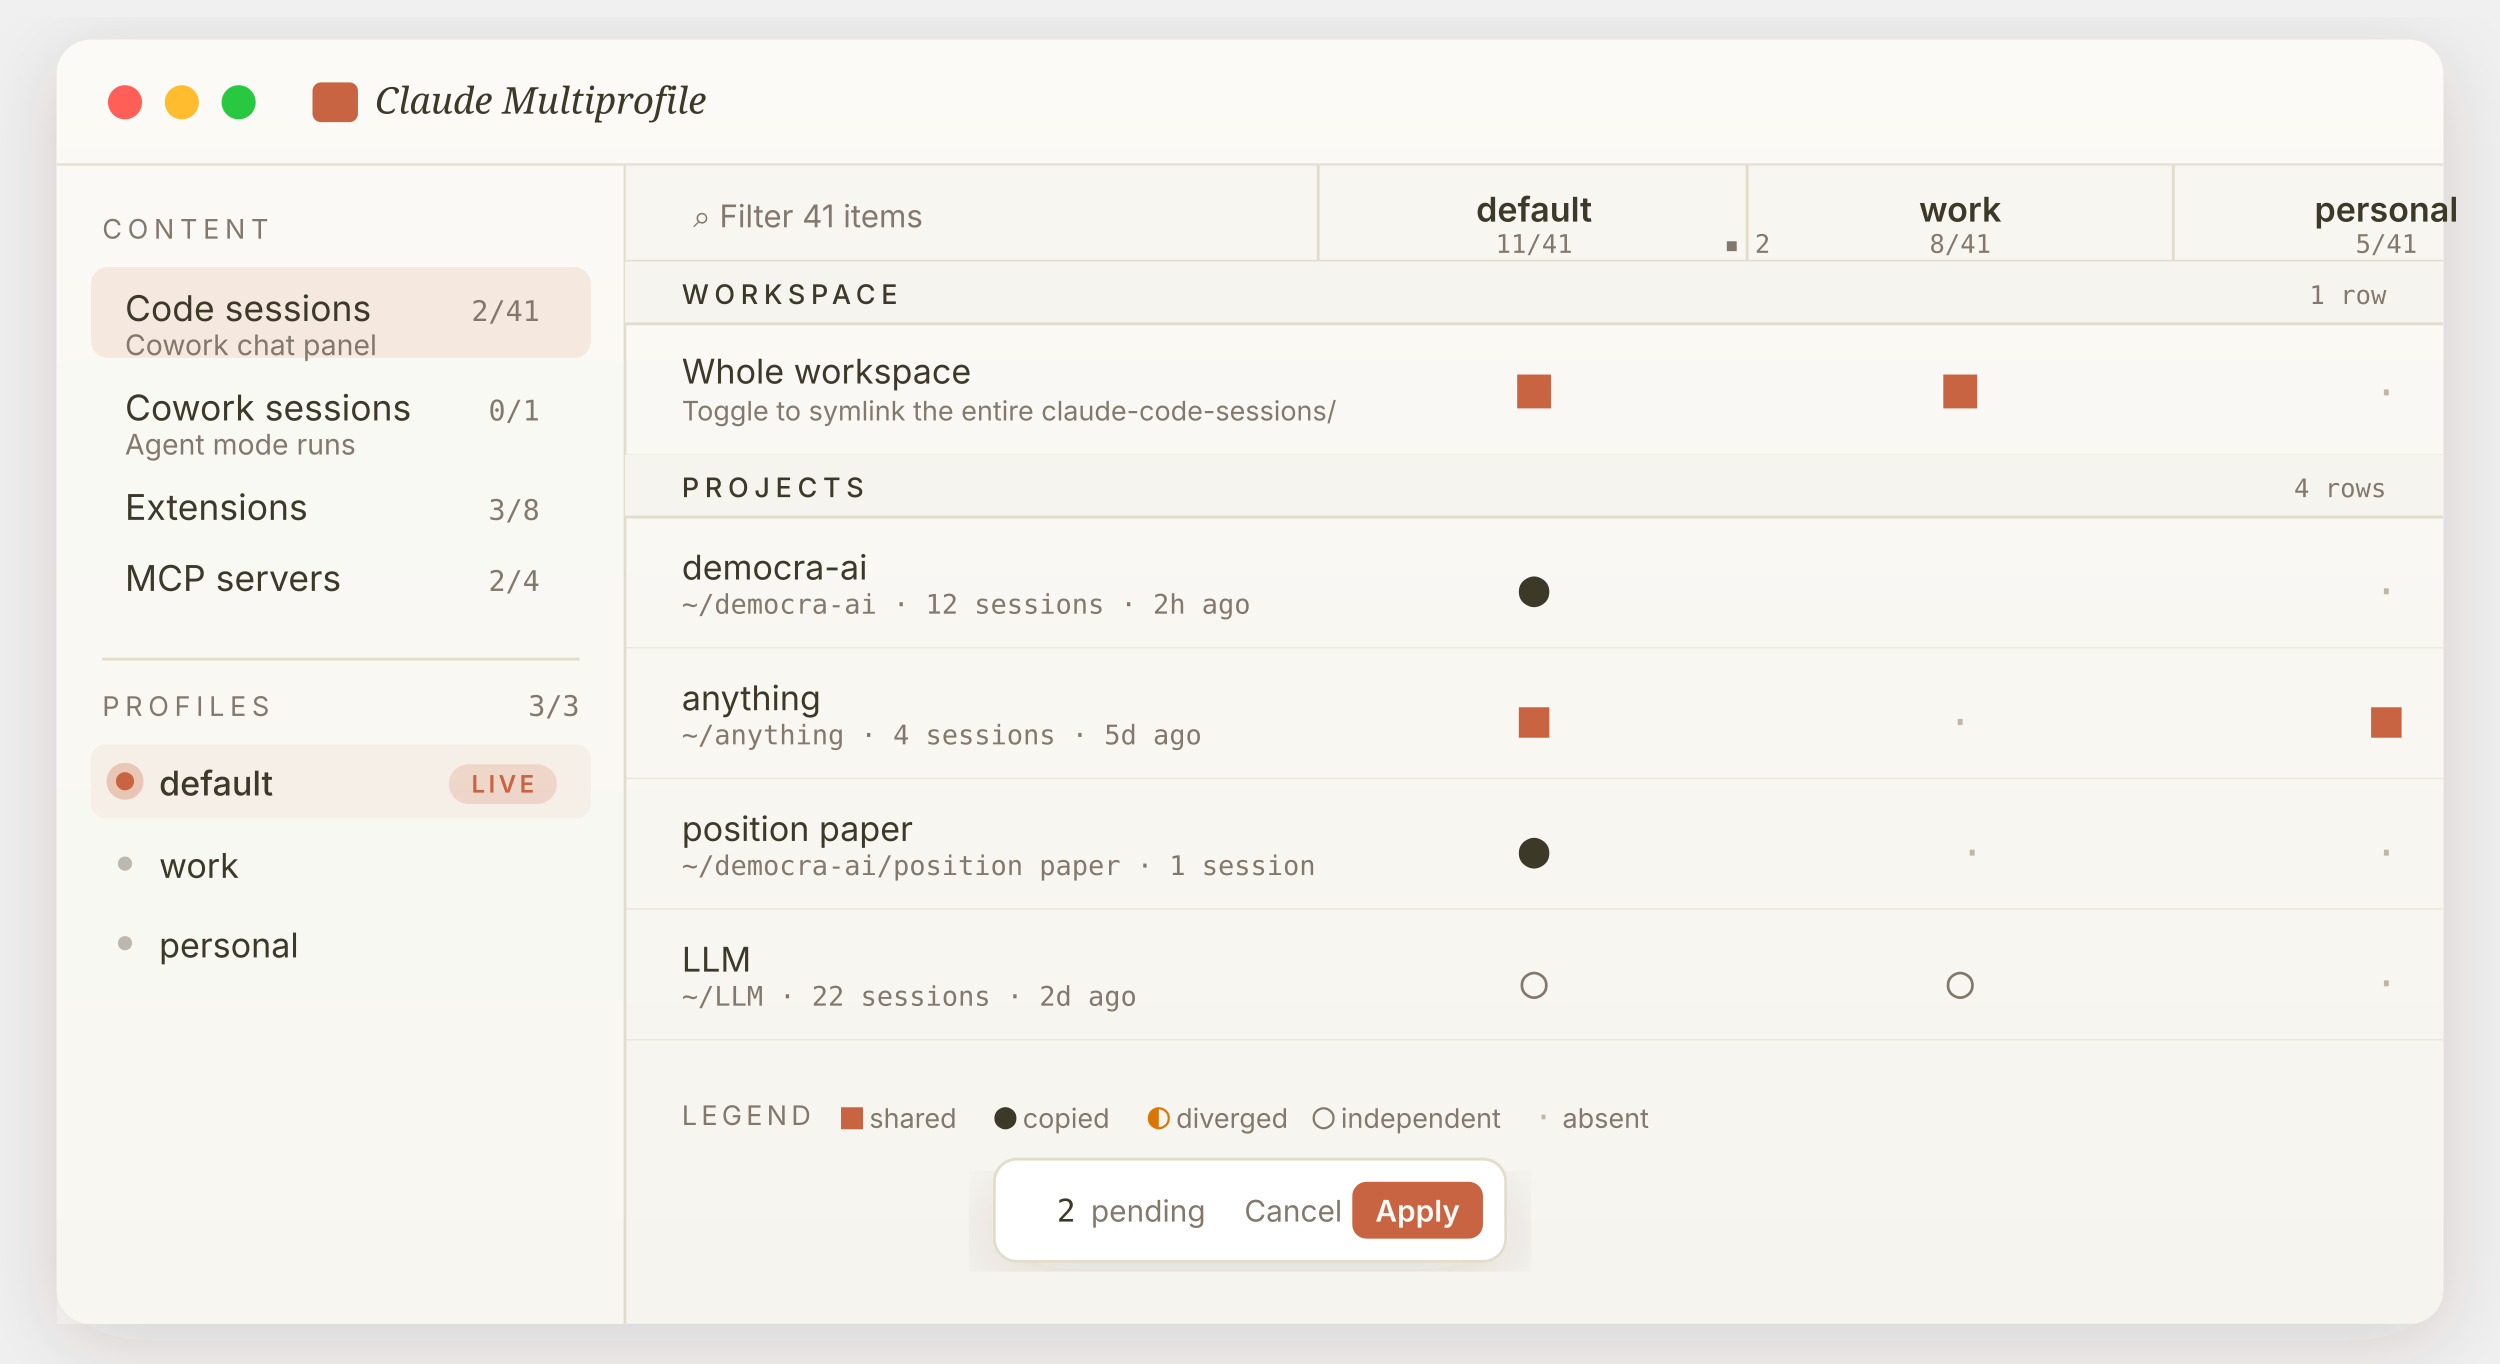
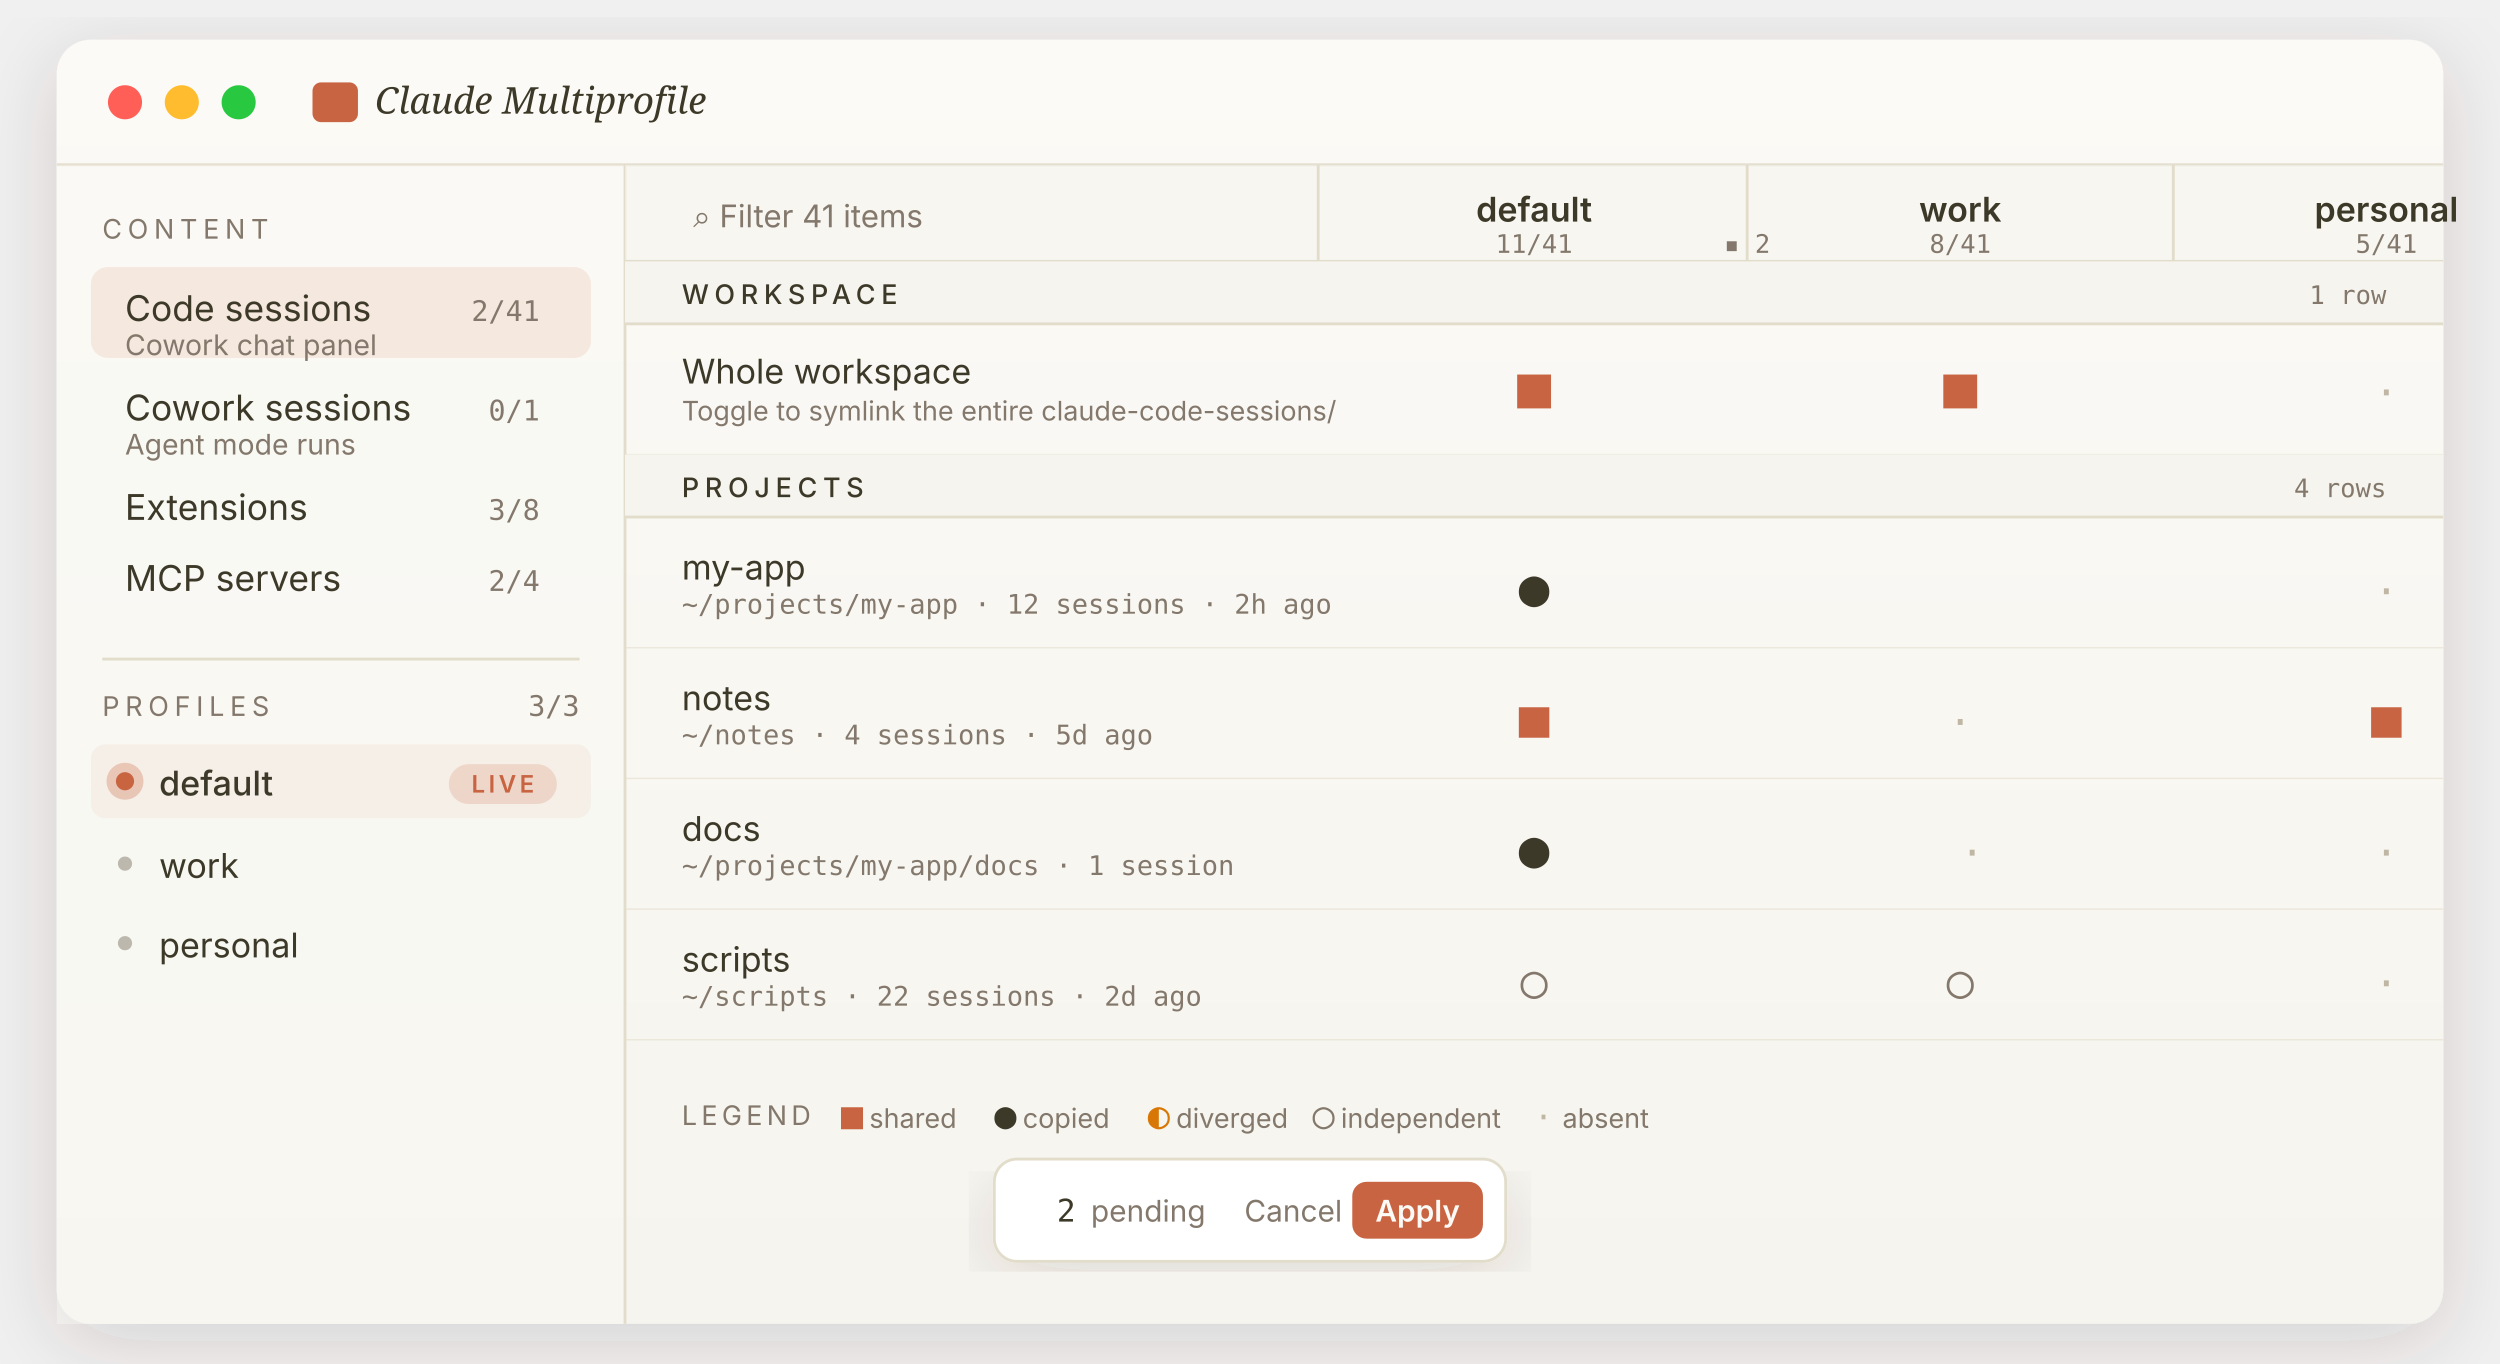
<svg xmlns="http://www.w3.org/2000/svg" viewBox="0 0 880 480" font-family="-apple-system, BlinkMacSystemFont, 'Geist', 'Inter', sans-serif" role="img" aria-label="Animated demo of the content library matrix showing five share-state glyphs across three profiles.">
  <defs>
    <linearGradient id="bg" x1="0" y1="0" x2="0" y2="1">
      <stop offset="0" stop-color="#fbfaf6" />
      <stop offset="1" stop-color="#f5f4ee" />
    </linearGradient>
    <filter id="windowShadow" x="-5%" y="-5%" width="110%" height="115%">
      <feDropShadow dx="0" dy="6" stdDeviation="14" flood-color="#3d3929" flood-opacity="0.15" />
    </filter>
  </defs>
  <rect x="20" y="14" width="840" height="452" rx="12" fill="url(#bg)" filter="url(#windowShadow)" />
  <g>
    <circle cx="44" cy="36" r="6" fill="#ff5f57" />
    <circle cx="64" cy="36" r="6" fill="#febc2e" />
    <circle cx="84" cy="36" r="6" fill="#28c840" />
    <rect x="110" y="29" width="16" height="14" rx="3" fill="#c96442" />
    <text x="132" y="40" font-family="Georgia, 'Iowan Old Style', serif" font-size="13" fill="#3d3929" font-style="italic">Claude Multiprofile</text>
  </g>
  <line x1="20" y1="58" x2="860" y2="58" stroke="#e2dccb" stroke-width="1" />
  <rect x="20" y="58" width="200" height="408" fill="#fbfaf6" opacity="0.4" />
  <line x1="220" y1="58" x2="220" y2="466" stroke="#e2dccb" stroke-width="1" />
  <g font-size="9.5" letter-spacing="2" fill="#83786b">
    <text x="36" y="84">CONTENT</text>
  </g>
  <g font-family="-apple-system, sans-serif" font-size="12.5" fill="#3d3929">
    <rect x="32" y="94" width="176" height="32" rx="6" fill="#c96442" fill-opacity="0.12" />
    <text x="44" y="113">Code sessions</text>
    <text x="44" y="125" font-size="10" fill="#83786b">Cowork chat panel</text>
    <text x="190" y="113" text-anchor="end" font-size="10" font-family="ui-monospace, Menlo, monospace" fill="#83786b">2/41</text>
    <text x="44" y="148">Cowork sessions</text>
    <text x="44" y="160" font-size="10" fill="#83786b">Agent mode runs</text>
    <text x="190" y="148" text-anchor="end" font-size="10" font-family="ui-monospace, Menlo, monospace" fill="#83786b">0/1</text>
    <text x="44" y="183">Extensions</text>
    <text x="190" y="183" text-anchor="end" font-size="10" font-family="ui-monospace, Menlo, monospace" fill="#83786b">3/8</text>
    <text x="44" y="208">MCP servers</text>
    <text x="190" y="208" text-anchor="end" font-size="10" font-family="ui-monospace, Menlo, monospace" fill="#83786b">2/4</text>
  </g>
  <line x1="36" y1="232" x2="204" y2="232" stroke="#e2dccb" stroke-width="1" />
  <g font-size="9.5" letter-spacing="2" fill="#83786b">
    <text x="36" y="252">PROFILES</text>
    <text x="204" y="252" text-anchor="end" font-family="ui-monospace, Menlo, monospace" font-size="10" letter-spacing="0">3/3</text>
  </g>
  <g font-family="-apple-system, sans-serif" font-size="12">
    <rect x="32" y="262" width="176" height="26" rx="5" fill="#c96442" fill-opacity="0.06" />
    <g>
      <circle cx="44" cy="275" r="3.2" fill="#c96442">
        <animate attributeName="r" values="3.2;4.6;3.2" dur="1.8s" repeatCount="indefinite" />
        <animate attributeName="opacity" values="1;0.5;1" dur="1.8s" repeatCount="indefinite" />
      </circle>
      <circle cx="44" cy="275" r="6.5" fill="#c96442" fill-opacity="0.3">
        <animate attributeName="r" values="3.2;8;3.2" dur="1.8s" repeatCount="indefinite" />
        <animate attributeName="fill-opacity" values="0.3;0;0.3" dur="1.8s" repeatCount="indefinite" />
      </circle>
    </g>
    <text x="56" y="280" fill="#3d3929" font-weight="500">default</text>
    <rect x="158" y="269" width="38" height="14" rx="7" fill="#c96442" fill-opacity="0.18" />
    <text x="177" y="279" text-anchor="middle" font-size="8.5" font-weight="600" letter-spacing="1.2" fill="#c96442">LIVE</text>
    <circle cx="44" cy="304" r="2.5" fill="#83786b" fill-opacity="0.5" />
    <text x="56" y="309" fill="#3d3929">work</text>
    <circle cx="44" cy="332" r="2.5" fill="#83786b" fill-opacity="0.5" />
    <text x="56" y="337" fill="#3d3929">personal</text>
  </g>
  <g>
    <rect x="220" y="58" width="640" height="34" fill="#f5f4ee" fill-opacity="0.6" />
    <line x1="220" y1="92" x2="860" y2="92" stroke="#e2dccb" stroke-width="1" />
    <text x="244" y="80" font-size="11" fill="#83786b" font-family="-apple-system, sans-serif">⌕  Filter 41 items</text>
    <line x1="464" y1="58" x2="464" y2="92" stroke="#e2dccb" stroke-width="1" />
    <g font-family="-apple-system, sans-serif" font-size="12" font-weight="600" fill="#3d3929" text-anchor="middle">
      <text x="540" y="78">default</text>
      <text x="615" y="89" font-size="9" font-weight="400" font-family="ui-monospace, Menlo, monospace" fill="#83786b" text-anchor="middle">▪ 2</text>
      <text x="540" y="89" font-size="9" font-weight="400" font-family="ui-monospace, Menlo, monospace" fill="#83786b">11/41</text>
      <text x="690" y="78">work</text>
      <text x="690" y="89" font-size="9" font-weight="400" font-family="ui-monospace, Menlo, monospace" fill="#83786b">8/41</text>
      <text x="840" y="78">personal</text>
      <text x="840" y="89" font-size="9" font-weight="400" font-family="ui-monospace, Menlo, monospace" fill="#83786b">5/41</text>
    </g>
    <line x1="615" y1="58" x2="615" y2="92" stroke="#e2dccb" stroke-width="1" />
    <line x1="765" y1="58" x2="765" y2="92" stroke="#e2dccb" stroke-width="1" />
  </g>
  <g>
    <rect x="220" y="92" width="640" height="22" fill="#f5f4ee" />
    <text x="240" y="107" font-size="9.5" letter-spacing="2" font-weight="500" fill="#3d3929">WORKSPACE</text>
    <text x="840" y="107" text-anchor="end" font-size="9" font-family="ui-monospace, Menlo, monospace" fill="#83786b">1 row</text>
    <line x1="220" y1="114" x2="860" y2="114" stroke="#e2dccb" stroke-width="1" />
    <text x="240" y="135" font-size="12" font-family="-apple-system, sans-serif" fill="#3d3929">Whole workspace</text>
    <text x="240" y="148" font-size="9.5" font-family="-apple-system, sans-serif" fill="#83786b">Toggle to symlink the entire claude-code-sessions/</text>
    <g font-family="ui-monospace, Menlo, monospace" font-size="20" text-anchor="middle">
      <text x="540" y="143" fill="#c96442">■</text>
      <text x="690" y="143" fill="#c96442">■</text>
      <text x="840" y="143" font-size="14" fill="#bfb6a3">·</text>
    </g>
    <line x1="220" y1="160" x2="860" y2="160" stroke="#e2dccb" stroke-width="0.5" stroke-opacity="0.6" />
  </g>
  <g>
    <rect x="220" y="160" width="640" height="22" fill="#f5f4ee" />
    <text x="240" y="175" font-size="9.5" letter-spacing="2" font-weight="500" fill="#3d3929">PROJECTS</text>
    <text x="840" y="175" text-anchor="end" font-size="9" font-family="ui-monospace, Menlo, monospace" fill="#83786b">4 rows</text>
    <line x1="220" y1="182" x2="860" y2="182" stroke="#e2dccb" stroke-width="1" />
  </g>
  <g>
-     <text x="240" y="204" font-size="12" font-family="-apple-system, sans-serif" fill="#3d3929">democra-ai</text>
-     <text x="240" y="216" font-size="9.5" font-family="ui-monospace, Menlo, monospace" fill="#83786b">~/democra-ai · 12 sessions · 2h ago</text>
+     <text x="240" y="204" font-size="12" font-family="-apple-system, sans-serif" fill="#3d3929">my-app</text>
+     <text x="240" y="216" font-size="9.5" font-family="ui-monospace, Menlo, monospace" fill="#83786b">~/projects/my-app · 12 sessions · 2h ago</text>
    <g font-family="ui-monospace, Menlo, monospace" font-size="18" text-anchor="middle">
      <text x="540" y="213" fill="#3d3929">●</text>
      <text x="690" y="213" fill="#c96442">
        <animate attributeName="fill" values="#c96442;#d97706;#c96442" dur="3.6s" repeatCount="indefinite" />
        <animate attributeName="opacity" values="1;0.7;1" dur="3.6s" repeatCount="indefinite" />
      </text>
      <text x="690" y="213" fill="#3d3929">
        <animate attributeName="opacity" values="0;1;0" dur="3.6s" begin="0s" repeatCount="indefinite" />
      </text>
      <text x="840" y="213" font-size="14" fill="#bfb6a3">·</text>
    </g>
    <line x1="220" y1="228" x2="860" y2="228" stroke="#e2dccb" stroke-width="0.5" stroke-opacity="0.6" />
  </g>
  <g>
-     <text x="240" y="250" font-size="12" font-family="-apple-system, sans-serif" fill="#3d3929">anything</text>
-     <text x="240" y="262" font-size="9.5" font-family="ui-monospace, Menlo, monospace" fill="#83786b">~/anything · 4 sessions · 5d ago</text>
+     <text x="240" y="250" font-size="12" font-family="-apple-system, sans-serif" fill="#3d3929">notes</text>
+     <text x="240" y="262" font-size="9.5" font-family="ui-monospace, Menlo, monospace" fill="#83786b">~/notes · 4 sessions · 5d ago</text>
    <g font-family="ui-monospace, Menlo, monospace" font-size="18" text-anchor="middle">
      <text x="540" y="259" fill="#c96442">■</text>
      <text x="690" y="259" font-size="14" fill="#bfb6a3">·</text>
      <text x="840" y="259" fill="#c96442">■</text>
    </g>
    <line x1="220" y1="274" x2="860" y2="274" stroke="#e2dccb" stroke-width="0.5" stroke-opacity="0.6" />
  </g>
  <g>
-     <text x="240" y="296" font-size="12" font-family="-apple-system, sans-serif" fill="#3d3929">position paper</text>
-     <text x="240" y="308" font-size="9.5" font-family="ui-monospace, Menlo, monospace" fill="#83786b">~/democra-ai/position paper · 1 session</text>
+     <text x="240" y="296" font-size="12" font-family="-apple-system, sans-serif" fill="#3d3929">docs</text>
+     <text x="240" y="308" font-size="9.5" font-family="ui-monospace, Menlo, monospace" fill="#83786b">~/projects/my-app/docs · 1 session</text>
    <g font-family="ui-monospace, Menlo, monospace" font-size="18" text-anchor="middle">
      <text x="540" y="305" fill="#3d3929">●</text>
      <g>
        <text x="690" y="305" font-size="14" fill="#bfb6a3">
          <animate attributeName="opacity" values="1;1;0;0;0;1" keyTimes="0;0.25;0.30;0.65;0.70;1" dur="5s" repeatCount="indefinite" />
          ·
        </text>
        <text x="690" y="305" fill="#83786b" opacity="0">
          <animate attributeName="opacity" values="0;0;1;1;0;0" keyTimes="0;0.25;0.30;0.65;0.70;1" dur="5s" repeatCount="indefinite" />
          ○
        </text>
        <text x="690" y="305" fill="#c96442" opacity="0">
          <animate attributeName="opacity" values="0;0;0;0;1;0" keyTimes="0;0.25;0.30;0.65;0.70;1" dur="5s" repeatCount="indefinite" />
          ■
        </text>
      </g>
      <text x="840" y="305" font-size="14" fill="#bfb6a3">·</text>
    </g>
    <line x1="220" y1="320" x2="860" y2="320" stroke="#e2dccb" stroke-width="0.5" stroke-opacity="0.6" />
  </g>
  <g>
-     <text x="240" y="342" font-size="12" font-family="-apple-system, sans-serif" fill="#3d3929">LLM</text>
-     <text x="240" y="354" font-size="9.5" font-family="ui-monospace, Menlo, monospace" fill="#83786b">~/LLM · 22 sessions · 2d ago</text>
+     <text x="240" y="342" font-size="12" font-family="-apple-system, sans-serif" fill="#3d3929">scripts</text>
+     <text x="240" y="354" font-size="9.5" font-family="ui-monospace, Menlo, monospace" fill="#83786b">~/scripts · 22 sessions · 2d ago</text>
    <g font-family="ui-monospace, Menlo, monospace" font-size="16" text-anchor="middle">
      <text x="540" y="351" fill="#83786b">○</text>
      <text x="690" y="351" fill="#83786b">○</text>
      <text x="840" y="351" font-size="14" fill="#bfb6a3">·</text>
    </g>
    <line x1="220" y1="366" x2="860" y2="366" stroke="#e2dccb" stroke-width="0.5" stroke-opacity="0.6" />
  </g>
  <g>
    <rect x="350" y="408" width="180" height="36" rx="8" fill="#ffffff" stroke="#e2dccb" stroke-width="1" filter="url(#windowShadow)">
      <animate attributeName="y" values="408;404;408" dur="2.2s" repeatCount="indefinite" />
    </rect>
    <text x="372" y="430" font-family="ui-monospace, Menlo, monospace" font-size="11" fill="#3d3929">2</text>
    <text x="384" y="430" font-family="-apple-system, sans-serif" font-size="10.5" fill="#83786b">pending</text>
    <text x="438" y="430" font-family="-apple-system, sans-serif" font-size="10.5" fill="#83786b">Cancel</text>
    <rect x="476" y="416" width="46" height="20" rx="5" fill="#c96442" />
    <text x="499" y="430" font-family="-apple-system, sans-serif" font-size="10.5" font-weight="600" fill="#fbfaf6" text-anchor="middle">Apply</text>
  </g>
  <g font-family="-apple-system, sans-serif" font-size="9.5" fill="#83786b">
    <text x="240" y="396" letter-spacing="1.5">LEGEND</text>
    <g font-family="ui-monospace, Menlo, monospace" font-size="13">
      <text x="296" y="397" fill="#c96442">■</text>
      <text x="306" y="397" font-family="-apple-system,sans-serif" font-size="9.5">shared</text>
      <text x="350" y="397" fill="#3d3929">●</text>
      <text x="360" y="397" font-family="-apple-system,sans-serif" font-size="9.5">copied</text>
      <text x="404" y="397" fill="#d97706">◐</text>
      <text x="414" y="397" font-family="-apple-system,sans-serif" font-size="9.5">diverged</text>
      <text x="462" y="397" fill="#83786b">○</text>
      <text x="472" y="397" font-family="-apple-system,sans-serif" font-size="9.5">independent</text>
      <text x="540" y="397" fill="#bfb6a3" font-size="11">·</text>
      <text x="550" y="397" font-family="-apple-system,sans-serif" font-size="9.5">absent</text>
    </g>
  </g>
</svg>
